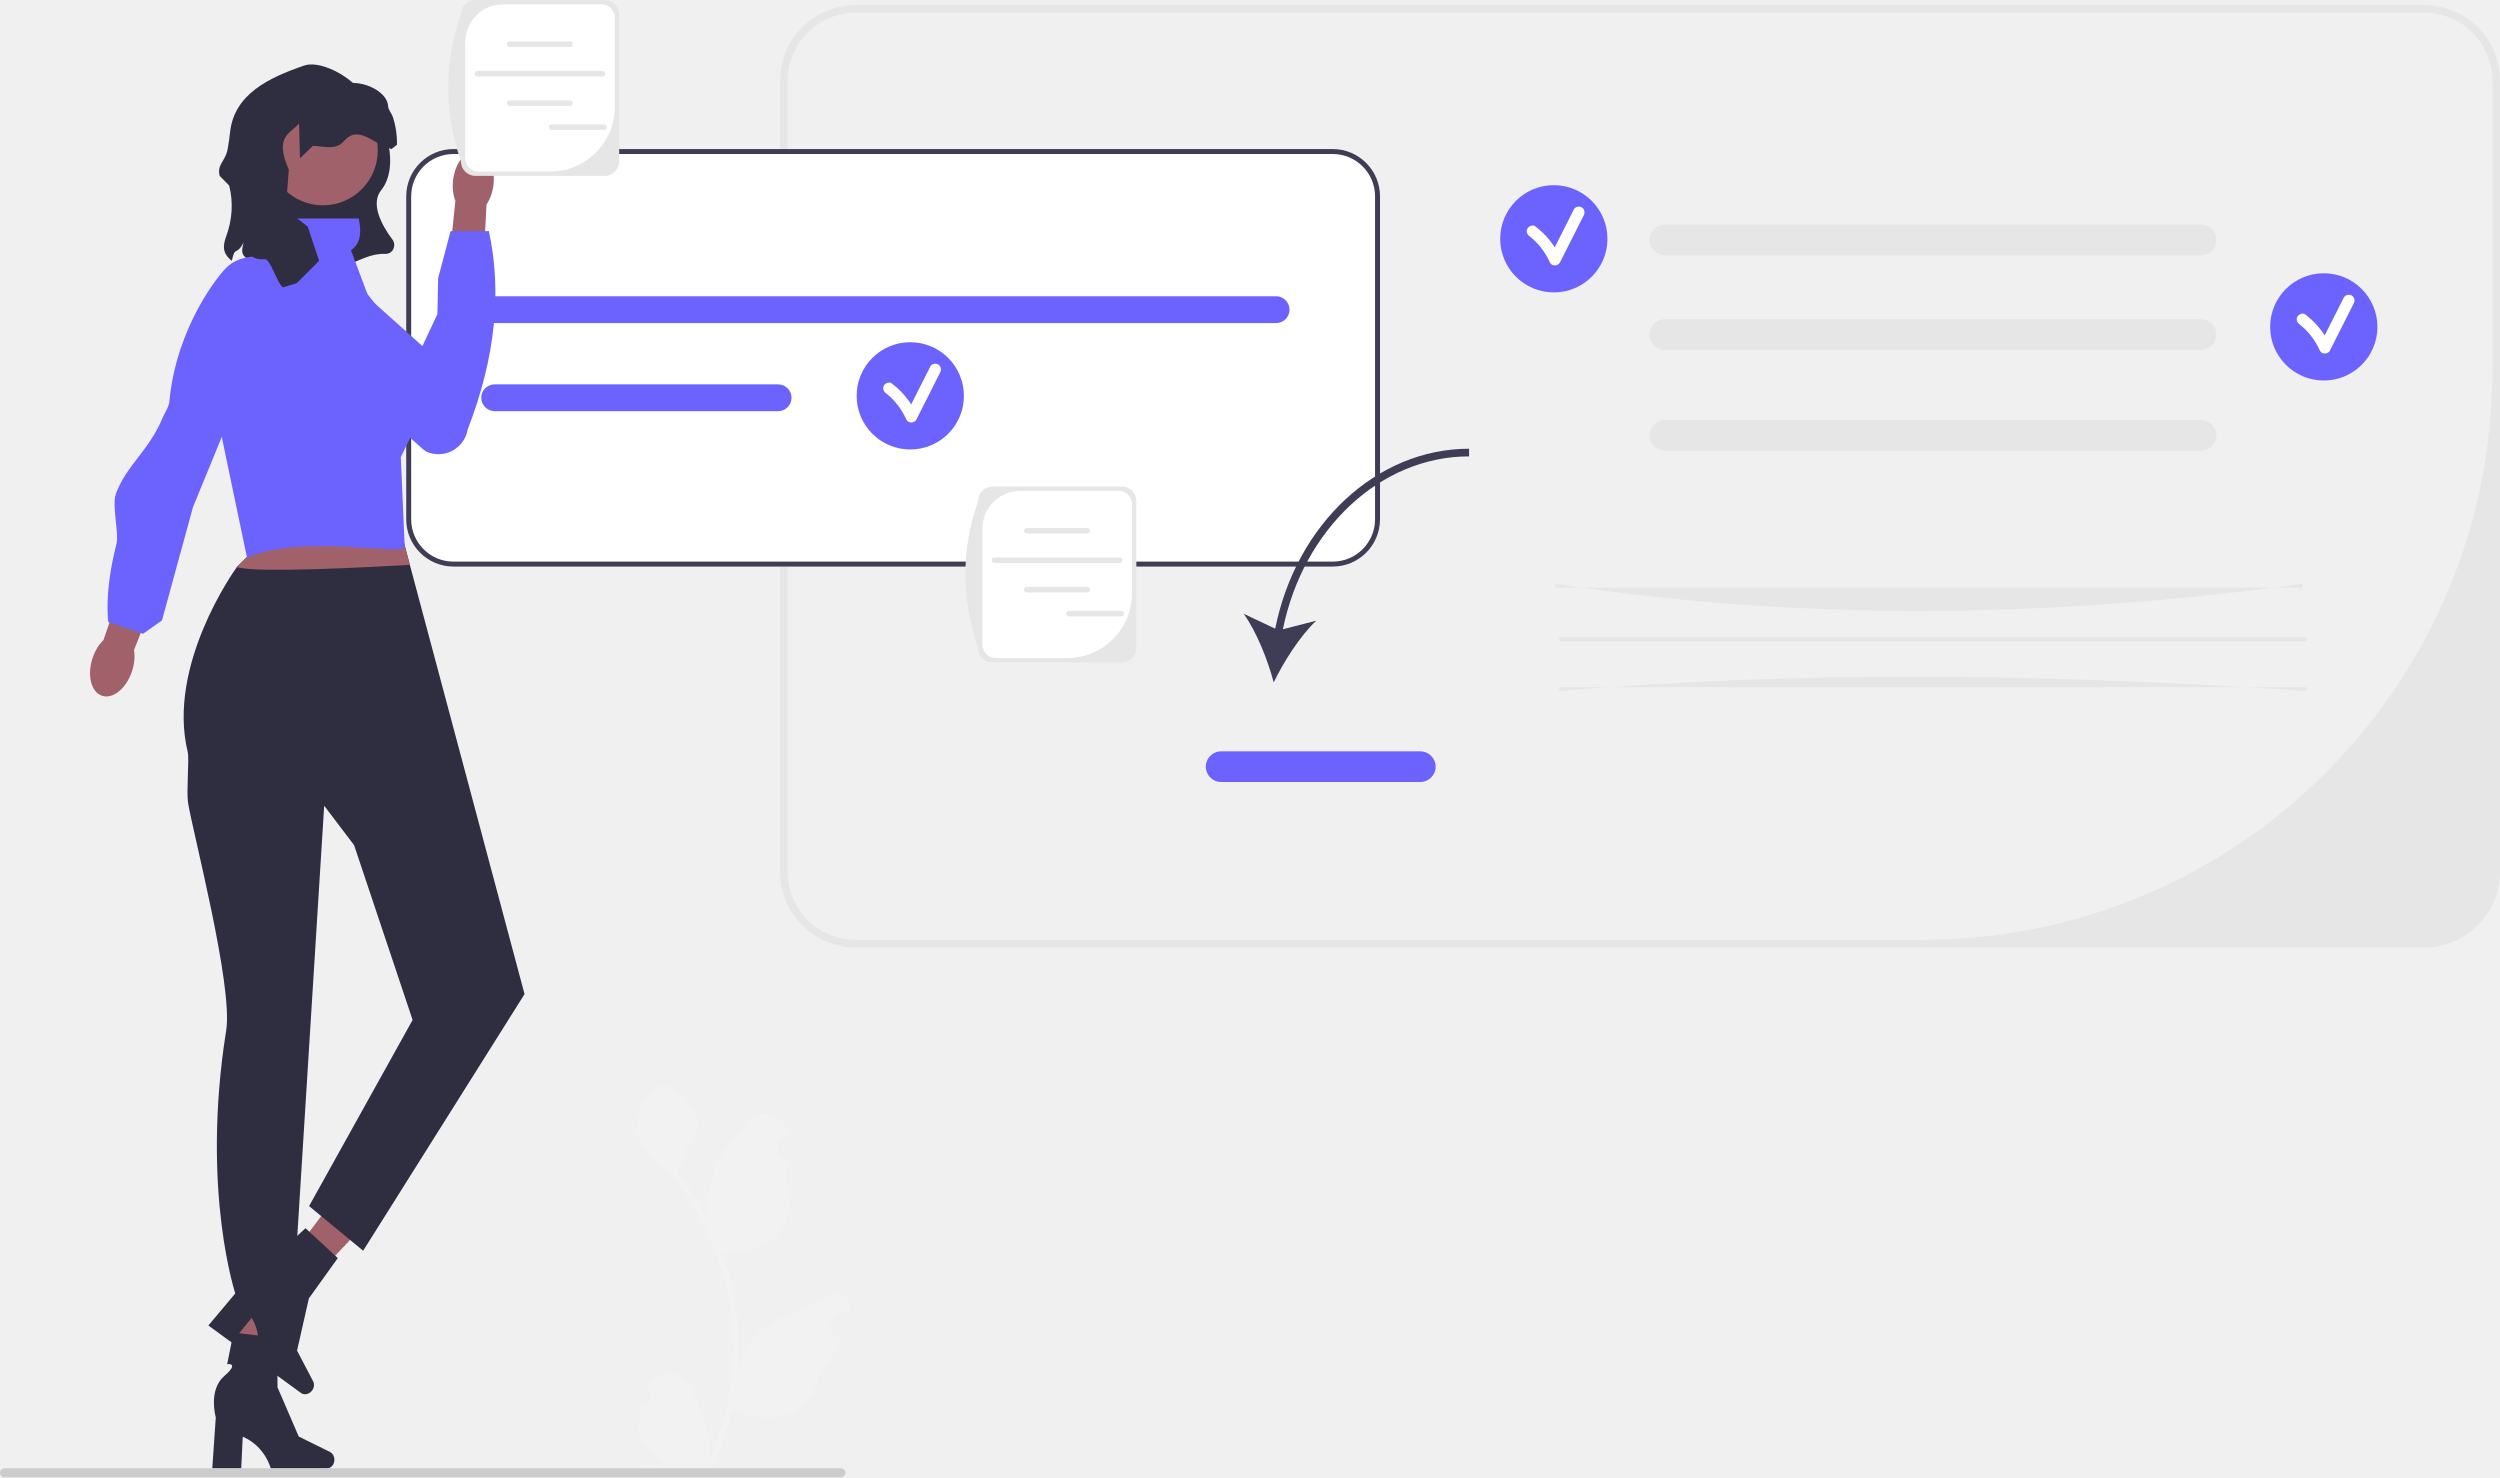
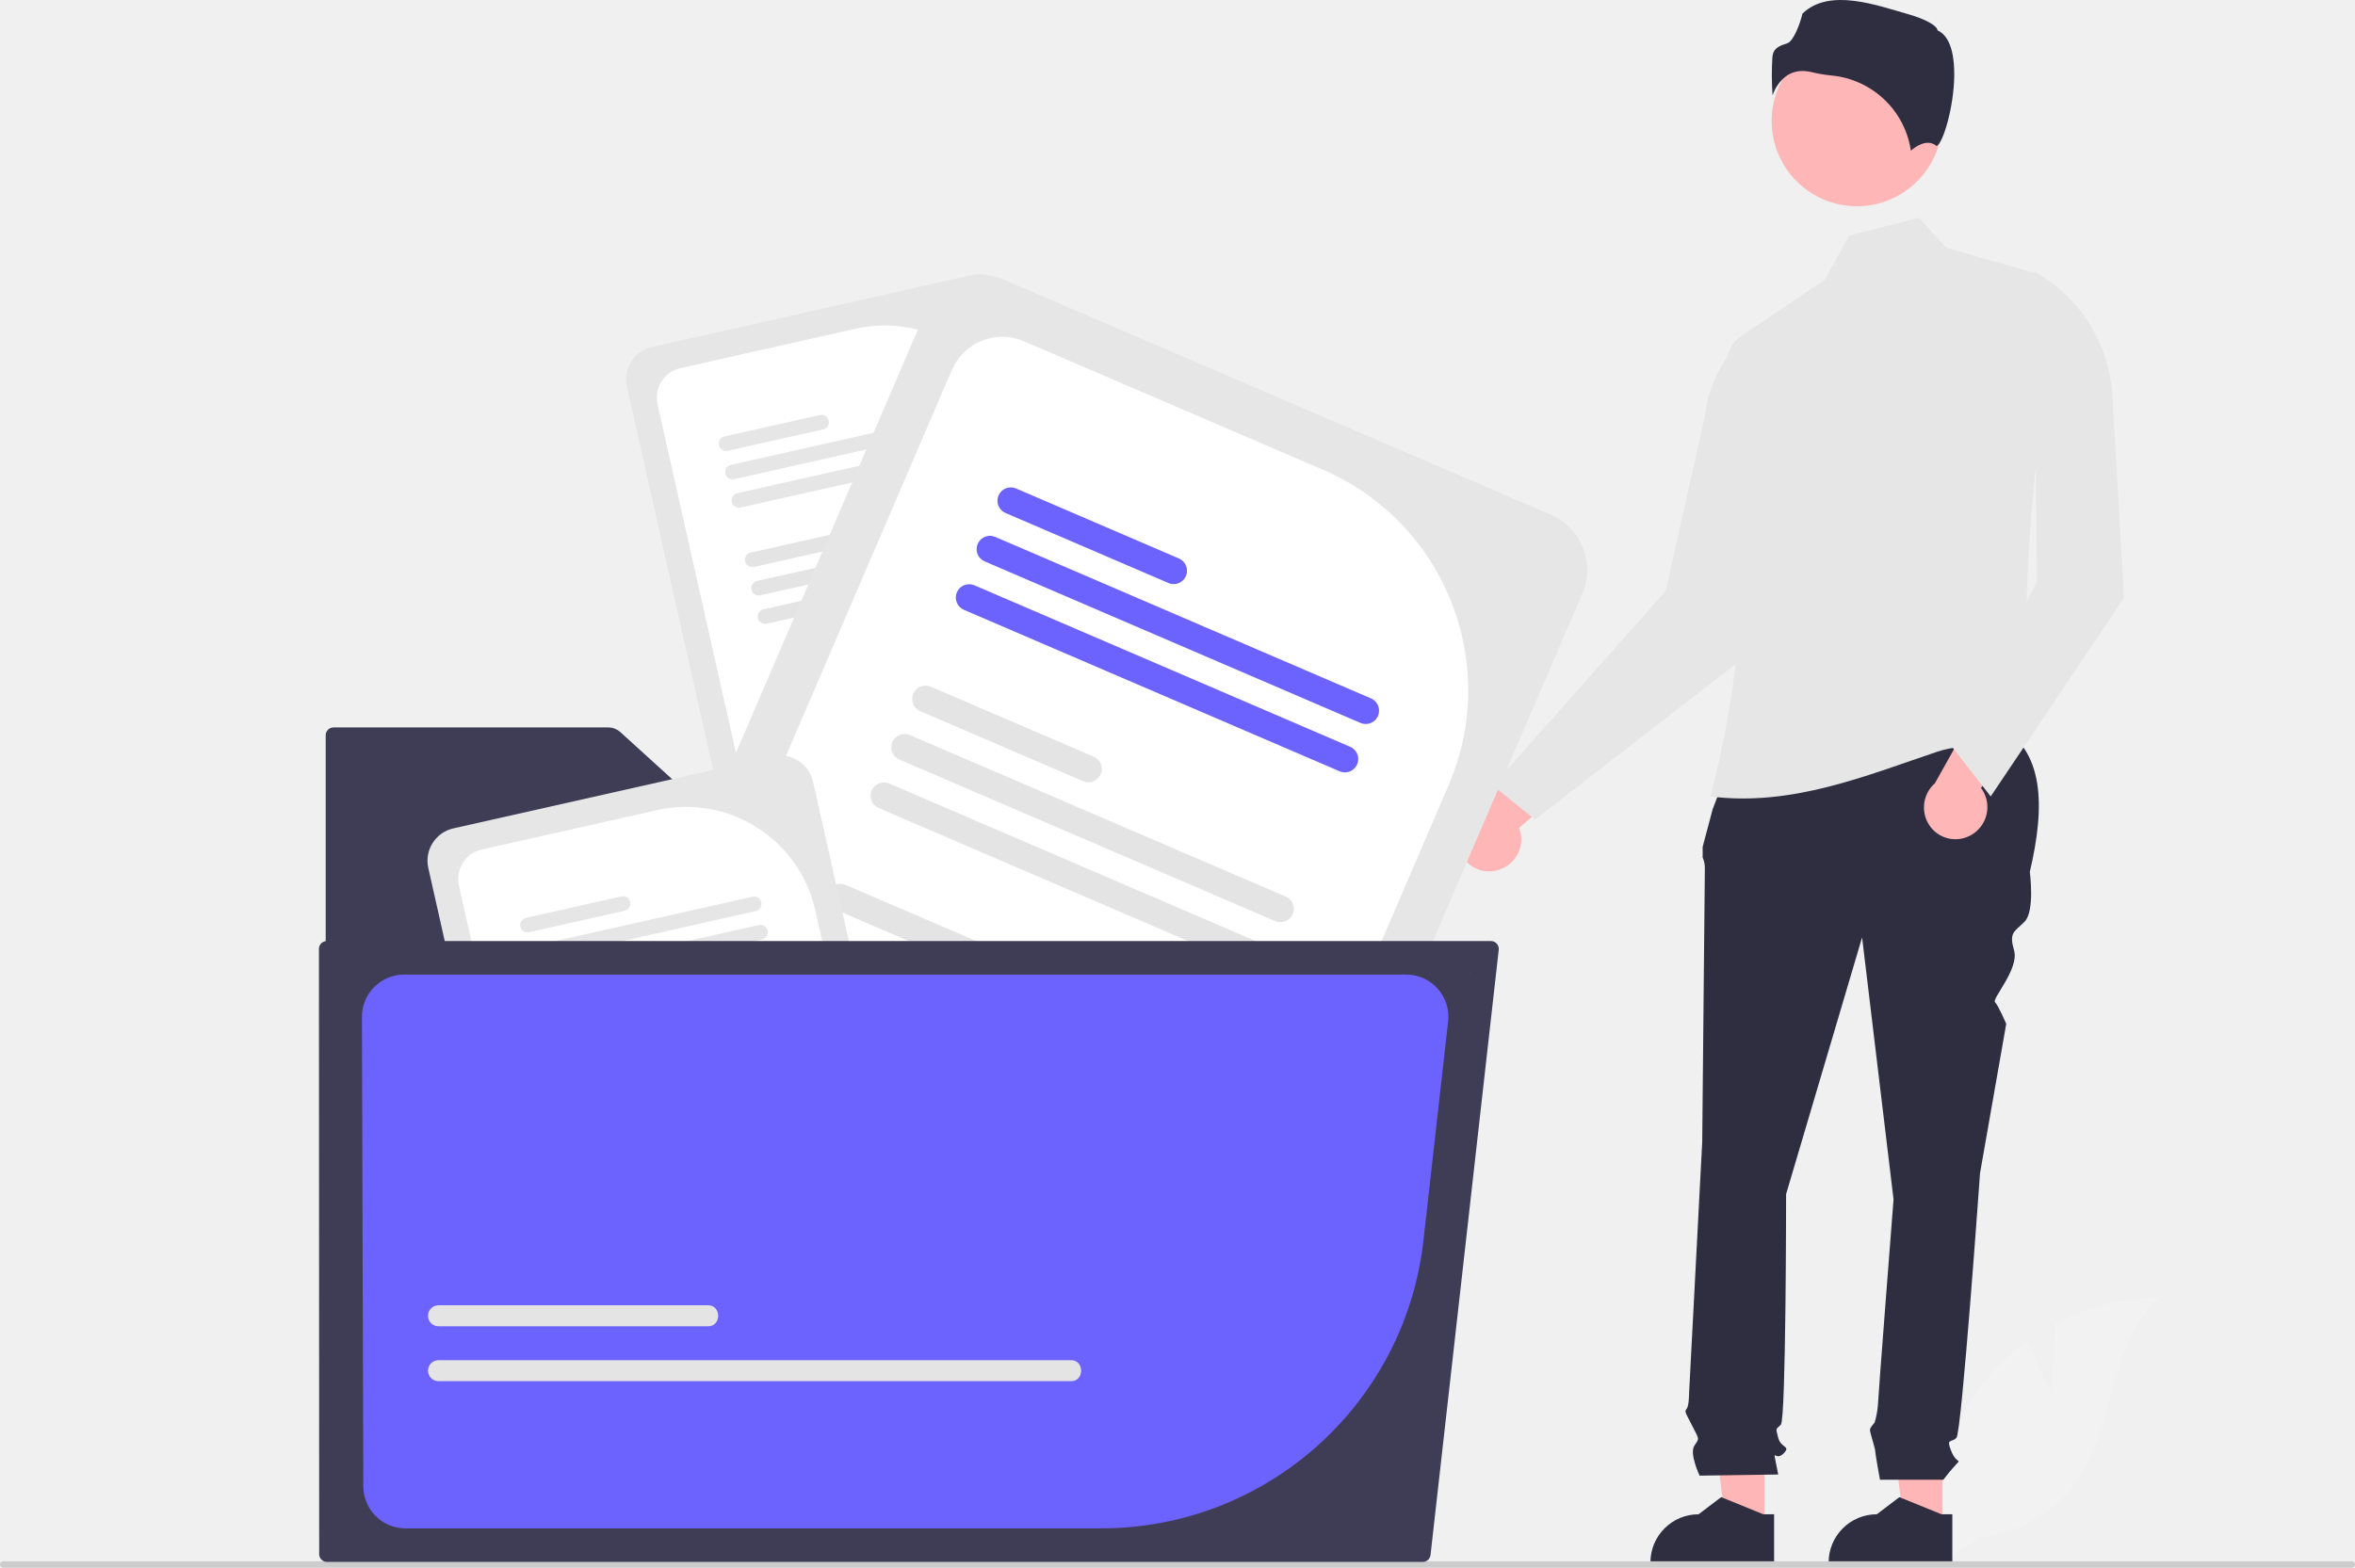
- <svg xmlns="http://www.w3.org/2000/svg" width="652.628" height="385.666" viewBox="0 0 652.628 385.666">
-   <path d="M203.628,227.612V21.061c0-10.876,8.849-19.724,19.725-19.724h409.551c10.876,0,19.725,8.848,19.725,19.724V227.612c0,10.876-8.849,19.725-19.725,19.725H223.353c-10.876,0-19.725-8.849-19.725-19.725ZM650.628,21.061c0-9.789-7.935-17.724-17.724-17.724H223.353c-9.789,0-17.725,7.936-17.725,17.725V227.612c0,9.789,7.936,17.725,17.725,17.725H501.923c82.127,0,148.705-66.577,148.705-148.705V21.061h-0Z" fill="#e6e6e6" />
-   <g>
-     <path d="M347.915,38.907H118.381c-6.806,0-12.34,5.534-12.34,12.34v84.319c0,6.806,5.534,12.34,12.34,12.34h229.534c6.806,0,12.34-5.534,12.34-12.34V51.248c0-6.806-5.534-12.34-12.34-12.34Z" fill="#fff" />
-     <path d="M347.915,38.907H118.381c-6.806,0-12.34,5.534-12.34,12.34v84.319c0,6.806,5.534,12.34,12.34,12.34h229.534c6.806,0,12.34-5.534,12.34-12.34V51.248c0-6.806-5.534-12.34-12.34-12.34Zm11.043,96.66c0,6.092-4.95,11.043-11.043,11.043H118.381c-6.092,0-11.043-4.95-11.043-11.043V51.248c0-6.092,4.95-11.043,11.043-11.043h229.534c6.092,0,11.043,4.95,11.043,11.043v84.319Z" fill="#3f3d56" />
-   </g>
-   <path d="M129.128,77.336h204c1.933,0,3.5,1.567,3.5,3.5h0c0,1.933-1.567,3.5-3.5,3.5H129.128c-1.933,0-3.5-1.567-3.5-3.5h0c0-1.933,1.567-3.5,3.5-3.5Z" fill="#6c63ff" />
-   <path d="M129.128,100.336h74c1.933,0,3.5,1.567,3.5,3.5h0c0,1.933-1.567,3.5-3.5,3.5h-74c-1.933,0-3.5-1.567-3.5-3.5h0c0-1.933,1.567-3.5,3.5-3.5Z" fill="#6c63ff" />
-   <path d="M574.581,66.644h-140c-2.206,0-4-1.794-4-4s1.794-4,4-4h140c2.206,0,4,1.794,4,4s-1.794,4-4,4Z" fill="#e6e6e6" />
-   <path d="M601.122,153.392h-195.081v-1c64.233,9.851,129.325,9.04,195.081,0v1Z" fill="#e6e6e6" />
-   <path d="M574.581,117.644h-140c-2.206,0-4-1.794-4-4s1.794-4,4-4h140c2.206,0,4,1.794,4,4s-1.794,4-4,4Z" fill="#e6e6e6" />
-   <rect x="407.041" y="166.392" width="195.081" height="1" fill="#e6e6e6" />
-   <path d="M574.581,91.336h-140c-2.206,0-4-1.794-4-4s1.794-4,4-4h140c2.206,0,4,1.794,4,4s-1.794,4-4,4Z" fill="#e6e6e6" />
-   <path d="M602.122,180.392c-67.337-4.58-132.732-5.31-195.081,0v-1h195.081v1Z" fill="#e6e6e6" />
-   <g>
-     <path d="M332.893,164.118l-8.23-3.899c3.376,4.711,6.284,12.068,7.841,17.922,2.637-5.453,6.887-12.126,11.094-16.112l-8.698,2.238c5.36-26.268,25.519-45.126,48.604-45.126v-2c-24.113,0-45.139,19.648-50.611,46.976Z" fill="#3f3d56" />
-     <path d="M370.772,204.142h-52c-2.206,0-4-1.794-4-4s1.794-4,4-4h52c2.206,0,4,1.794,4,4s-1.794,4-4,4Z" fill="#6c63ff" />
-   </g>
-   <g>
-     <circle cx="237.628" cy="103.336" r="14" fill="#6c63ff" />
-     <path d="M244.91,95.139c-.667-.39-1.686-.188-2.052,.538-1.664,3.297-3.328,6.593-4.992,9.89-1.342-2.103-3.06-3.939-5.052-5.478-.642-.496-1.68-.098-2.052,.538-.453,.775-.105,1.555,.538,2.052,2.323,1.795,4.115,4.207,5.321,6.869,.459,1.012,2.112,.948,2.59,0,2.079-4.119,4.158-8.238,6.237-12.357,.365-.723,.191-1.626-.538-2.052v-0Z" fill="#fff" />
-   </g>
-   <g>
-     <circle cx="405.628" cy="62.336" r="14" fill="#6c63ff" />
-     <path d="M412.91,54.139c-.667-.39-1.686-.188-2.052,.538-1.664,3.297-3.328,6.593-4.992,9.89-1.342-2.103-3.06-3.939-5.052-5.478-.642-.496-1.68-.098-2.052,.538-.453,.775-.105,1.555,.538,2.052,2.323,1.795,4.115,4.207,5.321,6.869,.459,1.012,2.112,.948,2.59,0,2.079-4.119,4.158-8.238,6.237-12.357,.365-.723,.191-1.626-.538-2.052v-0Z" fill="#fff" />
-   </g>
-   <g>
-     <circle cx="606.628" cy="85.336" r="14" fill="#6c63ff" />
-     <path d="M613.91,77.139c-.667-.39-1.686-.188-2.052,.538-1.664,3.297-3.328,6.593-4.992,9.89-1.342-2.103-3.06-3.939-5.052-5.478-.642-.496-1.68-.098-2.052,.538-.453,.775-.105,1.555,.538,2.052,2.323,1.795,4.115,4.207,5.321,6.869,.459,1.012,2.112,.948,2.59,0,2.079-4.119,4.158-8.238,6.237-12.357,.365-.723,.191-1.626-.538-2.052v-0Z" fill="#fff" />
-   </g>
-   <g>
-     <path d="M292.844,172.917h-33.721c-2.094,0-3.797-1.703-3.797-3.797-4.459-13.032-4.37-25.801,0-38.323,0-2.094,1.703-3.797,3.797-3.797h33.721c2.094,0,3.797,1.703,3.797,3.797v38.323c0,2.094-1.703,3.797-3.797,3.797h-0Z" fill="#e6e6e6" />
-     <path d="M266.348,128.131c-5.463,0-9.891,4.428-9.891,9.891v30.285c0,1.921,1.558,3.479,3.479,3.479h18.648c9.348,0,16.926-7.578,16.926-16.926v-23.25c0-1.921-1.558-3.479-3.479-3.479h-25.683Z" fill="#fff" />
-     <g>
-       <path d="M283.837,139.268h-15.788c-.398,0-.722-.324-.722-.722s.324-.722,.722-.722h15.788c.398,0,.722,.324,.722,.722s-.324,.722-.722,.722Z" fill="#e6e6e6" />
-       <path d="M283.837,154.661h-15.788c-.398,0-.722-.324-.722-.722s.324-.722,.722-.722h15.788c.398,0,.722,.324,.722,.722s-.324,.722-.722,.722Z" fill="#e6e6e6" />
-       <path d="M292.309,146.969h-32.732c-.398,0-.722-.324-.722-.722s.324-.722,.722-.722h32.732c.398,0,.722,.324,.722,.722s-.324,.722-.722,.722Z" fill="#e6e6e6" />
-     </g>
-     <path d="M292.695,160.919h-13.658c-.398,0-.722-.324-.722-.722s.324-.722,.722-.722h13.658c.398,0,.722,.324,.722,.722s-.324,.722-.722,.722Z" fill="#e6e6e6" />
-   </g>
-   <path d="M60.517,68.071c.888-4.096,1.149-1.079,3.081-4.794-1.326,4.801,1.121,3.229,4.371,6.994,22.843,3.582,24.283-4.242,32.736-4.002l.043-0c1.86-.03,2.816-2.258,1.694-3.742-2.769-3.665-5.821-9.321-2.933-12.882,5.118-6.308,.608-19.244-1.598-16.447,0-10.787-13.284-17.861-18.437-16.108-9.522,3.239-18.339,7.606-19.407,17.38-.167,1.526-.382,3.043-.657,4.554-.557,3.067-2.85,3.882-2.061,6.894l2.468,2.51c1.158,4.421,.792,9.062-.794,13.348-.877,2.369-.999,4.4,1.493,6.296Z" fill="#2f2e41" />
-   <circle id="b" cx="84.298" cy="39.278" r="14.319" fill="#a0616a" />
-   <g>
-     <polygon points="61.993 365.697 69.367 365.871 73.477 332.743 62.596 332.486 61.993 365.697" fill="#a0616a" />
-     <path d="M87.292,381.081h0c0,1.246-.884,2.256-1.974,2.256h-14.636s-1.44-5.79-7.313-8.281l-.405,8.281h-7.55l.915-13.316s-2.02-7.124,2.175-10.766c4.195-3.642,.797-3.135,.797-3.135l1.65-8.242,11.409,1.342,.084,12.938,5.537,12.842,8.121,4.012c.723,.357,1.191,1.171,1.191,2.07l0,0h-0Z" fill="#2f2e41" />
-   </g>
-   <g>
-     <polygon points="70.103 335.642 75.96 340.125 98.791 315.772 90.148 309.155 70.103 335.642" fill="#a0616a" />
-     <path d="M81.489,362.974h0c-.734,1.007-2.043,1.302-2.924,.66l-11.829-8.62s2.246-5.528-1.033-11l-5.205,6.454-6.102-4.447,8.582-10.223s2.563-6.947,8.098-7.42c5.535-.473,2.49-2.064,2.49-2.064l6.187-5.689,8.431,7.804-7.551,10.505-3.088,13.639,4.201,8.025c.374,.714,.273,1.647-.257,2.374l0,0Z" fill="#2f2e41" />
-   </g>
-   <path d="M49.003,196.309c.445,1.823-.374,10.307,.084,13.225,1.164,7.422,11.801,47.887,9.966,59.422-6.723,42.266,2.575,69.38,2.575,69.38h15l8-128,7.808,10.292,15.278,45.632-27.026,48.591,14.112,11.654,42.134-66.991-29.94-112.064-1.809-6.766-40.453-1.129,2.251,3.373-5.12,5.059s-.007,.014-.034,.041c-.789,1.102-18.319,25.765-12.825,48.28v0Z" fill="#2f2e41" />
-   <path d="M61.828,148.029c4.685,1.673,36.346-.054,45.165-.578l-1.809-6.766-40.453-1.129,2.251,3.373-5.12,5.059s-.007,.014-.034,.041v-0Z" fill="#a0616a" />
-   <path d="M114.189,93.843h0l-1.457,7.732-.353,1.854-7.75,15.908,1.019,23.321c.652,2.729-26.867-3.464-41.163,2.934l-11.128-53.22,11.283-24.529,8.831-4.906,1.472-5.887h18.706c.996,4.665-.084,6.964-2.02,8.287l4.686,12.497,17.875,16.01v-0Z" fill="#6c63ff" />
-   <g>
-     <path d="M128.82,48.239h0c-.232,2.002-.896,3.786-1.814,5.131l-1.001,19.213-9.128-.744,1.998-19.41c-.587-1.519-.827-3.407-.595-5.41,.529-4.574,3.317-8.009,6.228-7.673,2.911,.337,4.842,4.317,4.313,8.891h0l-0,0h0Z" fill="#a0616a" />
-     <path d="M92.437,68.43l1.191,2.907s-17.4-1.743-17.029,7.342c.317,7.751,33.069,38.471,34.634,39.189v0c4.635,2.124,10.022-.735,10.861-5.764,7.375-19.027,8.903-36.181,5.533-51.767h-10l-3.256,12.295-.183,9.352-5.273,11.248-17.287-21.896,.809-2.907v-0Z" fill="#6c63ff" />
-   </g>
-   <path d="M34.464,175.224c.643-1.959,.79-3.901,.514-5.544l7.304-18.276-8.798-3.221-6.462,18.886c-1.196,1.159-2.228,2.811-2.871,4.77-1.469,4.475-.351,8.861,2.497,9.796,2.848,.935,6.347-1.936,7.816-6.411h0v-0Z" fill="#a0616a" />
-   <path d="M76.594,68.44s-10.803-4.096-16.935,.909c-2.529,2.064-13.714,16.288-15.437,35.436-.135,1.501-1.157,2.792-1.733,4.195-3.552,8.656-9.667,12.643-12.267,20.046-1.016,2.893,.848,10.375,.206,12.871-3.362,13.069-2.149,20.521-2.149,20.521l9.078,3.022,4.925-3.481,8.089-29.538,26.223-63.982Z" fill="#6c63ff" />
-   <g>
-     <path d="M157.844,45.917h-33.721c-2.094,0-3.797-1.703-3.797-3.797-4.459-13.032-4.37-25.801,0-38.323,0-2.094,1.703-3.797,3.797-3.797h33.721c2.094,0,3.797,1.703,3.797,3.797V42.12c0,2.094-1.703,3.797-3.797,3.797Z" fill="#e6e6e6" />
-     <path d="M131.348,1.131c-5.463,0-9.891,4.428-9.891,9.891v30.285c0,1.921,1.557,3.479,3.479,3.479h18.648c9.348,0,16.926-7.578,16.926-16.926V4.61c0-1.921-1.557-3.479-3.479-3.479h-25.683Z" fill="#fff" />
-     <g>
-       <path d="M148.837,12.268h-15.788c-.398,0-.722-.324-.722-.722s.324-.722,.722-.722h15.788c.398,0,.722,.324,.722,.722s-.324,.722-.722,.722Z" fill="#e6e6e6" />
-       <path d="M148.837,27.661h-15.788c-.398,0-.722-.324-.722-.722s.324-.722,.722-.722h15.788c.398,0,.722,.324,.722,.722s-.324,.722-.722,.722Z" fill="#e6e6e6" />
-       <path d="M157.309,19.969h-32.732c-.398,0-.722-.324-.722-.722s.324-.722,.722-.722h32.732c.398,0,.722,.324,.722,.722s-.324,.722-.722,.722Z" fill="#e6e6e6" />
-     </g>
-     <path d="M157.695,33.919h-13.658c-.398,0-.722-.324-.722-.722s.324-.722,.722-.722h13.658c.398,0,.722,.324,.722,.722s-.324,.722-.722,.722Z" fill="#e6e6e6" />
-   </g>
-   <path d="M167.551,366.84c2.066,.129,3.208-2.437,1.645-3.933l-.155-.618c.02-.05,.041-.099,.062-.148,2.089-4.982,9.17-4.947,11.241,.042,1.839,4.428,4.179,8.864,4.756,13.546,.258,2.067,.142,4.172-.316,6.2,4.308-9.411,6.575-19.687,6.575-30.021,0-2.597-.142-5.193-.433-7.783-.239-2.119-.568-4.224-.995-6.31-2.306-11.277-7.299-22.018-14.5-30.99-3.462-1.892-6.349-4.851-8.093-8.397-.626-1.279-1.117-2.655-1.35-4.056,.394,.052,1.486-5.949,1.188-6.317,.549-.833,1.532-1.247,2.131-2.06,2.982-4.043,7.091-3.337,9.236,2.157,4.582,2.313,4.627,6.148,1.815,9.837-1.789,2.347-2.035,5.522-3.604,8.035,.162,.207,.329,.407,.491,.614,2.961,3.798,5.522,7.88,7.681,12.169-.61-4.766,.291-10.508,1.826-14.21,1.748-4.217,5.025-7.769,7.91-11.415,3.466-4.379,10.573-2.468,11.184,3.083,.006,.054,.012,.107,.017,.161-.429,.242-.849,.499-1.259,.77-2.339,1.547-1.531,5.174,1.241,5.602l.063,.01c-.155,1.544-.42,3.074-.807,4.579,3.702,14.316-4.29,19.53-15.701,19.764-.252,.129-.497,.258-.749,.381,1.156,3.255,2.08,6.594,2.764,9.979,.614,2.99,1.04,6.013,1.279,9.049,.297,3.83,.271,7.68-.052,11.503l.019-.136c.82-4.211,3.107-8.145,6.427-10.87,4.946-4.063,11.933-5.559,17.268-8.824,2.568-1.572,5.859,.459,5.411,3.437l-.022,.143c-.794,.323-1.569,.698-2.319,1.117-.429,.242-.848,.499-1.259,.77-2.339,1.547-1.531,5.174,1.241,5.602l.063,.01c.045,.006,.084,.013,.129,.019-1.363,3.236-3.262,6.239-5.639,8.829-2.315,12.497-12.256,13.683-22.89,10.044h-.006c-1.163,5.064-2.861,10.011-5.044,14.726h-18.02c-.065-.2-.123-.407-.181-.607,1.666,.103,3.346,.006,4.986-.297-1.337-1.641-2.674-3.294-4.011-4.935-.032-.032-.058-.065-.084-.097-.678-.84-1.363-1.673-2.041-2.512l-0-.001c-.042-2.578,.267-5.147,.879-7.64l.001-0v-0Z" fill="#f2f2f2" />
-   <path d="M0,384.476c0,.66,.53,1.19,1.19,1.19H219.48c.66,0,1.19-.53,1.19-1.19,0-.66-.53-1.19-1.19-1.19H1.19c-.66,0-1.19,.53-1.19,1.19Z" fill="#ccc" />
-   <path d="M88.18,22.336h-2.915c-8.528,.01-23.105,12.072-17.464,20.532-4.816,12.847-4.992,19.531-2.947,23.03,.753,1.288,2.247,1.874,3.735,1.77,.198-.014,.398-.018,.599-.012,1.442,.048,3.375,6.824,4.717,7.345l3.562-1.083,5.842-5.838-2.964-8.904-5.736-4.488,.781-10.394c-3.839-8.824,.338-9.256,2.688-12.102l.238,9.132,3.367-3.249c2.742,.071,5.947,1.26,8.077-1.213,3.87-4.527,7.881,.939,12.452,2.044l1.418-1.122c.049-2.546-.328-5.004-1.059-7.205-.344-1.036-1.224-1.89-1.261-2.92-.139-3.865-7.444-7.615-13.129-5.323h-0Z" fill="#2f2e41" />
+ <svg xmlns="http://www.w3.org/2000/svg" data-name="Layer 1" width="865.67" height="576.443" viewBox="0 0 865.67 576.443">
+   <path d="M716.982,481.915a11.798,11.798,0,0,0,9.173-13.773,11.592,11.592,0,0,0-.567-1.968l31.471-27.129-20.575-5.821-26.731,26.655a11.841,11.841,0,0,0-5.662,15.631,11.529,11.529,0,0,0,12.891,6.405Z" transform="translate(-167.165 -161.7783)" fill="#ffb6b6" />
+   <path d="M921.345,674.306l1.144-25.719a83.066,83.066,0,0,1,38.745-9.808c-18.608,15.214-16.283,44.541-28.899,65a49.964,49.964,0,0,1-36.639,23.089L880.123,736.402a83.724,83.724,0,0,1,17.647-67.845A80.873,80.873,0,0,1,912.633,654.747C916.363,664.581,921.345,674.306,921.345,674.306Z" transform="translate(-167.165 -161.7783)" fill="#f2f2f2" />
+   <polygon points="714.057 561.388 699.956 561.387 693.248 507 714.059 507.001 714.057 561.388" fill="#ffb6b6" />
+   <path d="M884.817,736.834l-45.466-.002v-.575a17.697,17.697,0,0,1,17.697-17.696h.001l8.305-6.301,15.495,6.301,3.969 0Z" transform="translate(-167.165 -161.7783)" fill="#2f2e41" />
+   <polygon points="648.548 561.388 634.448 561.387 627.74 507 648.551 507.001 648.548 561.388" fill="#ffb6b6" />
+   <path d="M819.309,736.834l-45.466-.002v-.575a17.697,17.697,0,0,1,17.697-17.696h.001l8.305-6.301,15.495,6.301,3.969 0Z" transform="translate(-167.165 -161.7783)" fill="#2f2e41" />
+   <path d="M809.61,425.826l91.715,2.293c17.419,9.461,17.683,29.938,11.976,54.25,0,0,1.927,14.45-1.927,18.304s-5.78,3.853-3.853,10.597-8.253,17.758-7.017,18.994,4.126,7.98,4.126,7.98l-9.634,54.911s-6.743,95.372-8.67,97.299-3.853,0-1.927,4.817,3.853,2.89,1.927,4.817a70.949,70.949,0,0,0-4.817,5.78H858.22s-1.756-9.634-1.756-10.597-1.927-6.743-1.927-7.707,1.703-2.666,1.703-2.666a31.694,31.694,0,0,0,1.187-6.004c0-1.927,5.78-76.105,5.78-76.105l-11.56-96.335L823.71,600.861s0,82.848-1.927,84.775-1.927.963-.963,4.817,4.817,2.89,1.927,5.78-3.853-1.927-2.89,2.89l.963,4.817-28.901.413s-3.853-8.12-1.927-11.01,1.811-2.101-.539-6.831-3.314-5.693-2.351-6.656.963-6.087.963-6.087l4.817-92.175s.963-97.299.963-100.189a9.609,9.609,0,0,0-.8-4.334v-3.923l3.69-13.9Z" transform="translate(-167.165 -161.7783)" fill="#2f2e41" />
+   <path d="M715.921,450.623l15.5,12.5,84.5-65.5-5-114h0a46.039,46.039,0,0,0-17.023,31.103l-14.477,64.397Z" transform="translate(-167.165 -161.7783)" fill="#e6e6e6" />
+   <path d="M795.921,454.623c29.911,3.823,57.469-7.759,83.5-16.5,11.752-3.946,23.59.173,34.5-6.5-4.718-46.467-.137-98.808,9.884-154.586a13.217,13.217,0,0,0-8.986-14.946l-32.291-9.264-9.942-10.968L846.909,248.377l-8.988,16.246-30.888,20.87a11.292,11.292,0,0,0-4.808,11.28A370.22,370.22,0,0,1,795.921,454.623Z" transform="translate(-167.165 -161.7783)" fill="#e6e6e6" />
+   <path d="M891.382,469.005a11.798,11.798,0,0,0,5.067-15.753,11.592,11.592,0,0,0-1.083-1.739l22.874-34.687-21.383.014-18.444,32.937a11.841,11.841,0,0,0-1.182,16.583,11.529,11.529,0,0,0,14.15,2.645Z" transform="translate(-167.165 -161.7783)" fill="#ffb6b6" />
+   <path d="M884.921,436.623l14,18,49-73-4.238-74.163a56.096,56.096,0,0,0-28.762-45.837h0l1,114Z" transform="translate(-167.165 -161.7783)" fill="#e6e6e6" />
+   <circle cx="682.576" cy="44.502" r="31.335" fill="#ffb6b6" />
+   <path d="M829.775,187.89a14.807,14.807,0,0,1,3.593.472,51.139,51.139,0,0,0,7.033,1.179,32.59,32.59,0,0,1,29.182,27.643c1.821-1.588,5.964-4.508,9.36-1.794h0c.052.043.082.065.201.009,2.255-1.07,6.259-14.239,6.38-25.834.064-6.154-.905-14.013-5.882-16.502l-.262-.131-.069-.285c-.332-1.384-4.048-3.748-10.505-5.587-11.735-3.342-29.227-9.854-39.077-.271-.745,3.23-3.171,10.144-5.621,10.927-2.713.867-5.056,1.616-5.425,4.944a101.999,101.999,0,0,0,.067,14.219,14.522,14.522,0,0,1,5.159-7.247A10.225,10.225,0,0,1,829.775,187.89Z" transform="translate(-167.165 -161.7783)" fill="#2f2e41" />
+   <path d="M1032.835,737.032a1.186,1.186,0,0,1-1.19,1.19H168.355a1.19,1.19,0,0,1,0-2.38h863.29A1.187,1.187,0,0,1,1032.835,737.032Z" transform="translate(-167.165 -161.7783)" fill="#ccc" />
+   <path d="M524.442,262.901,406.817,289.364a12.201,12.201,0,0,0-9.215,14.565l32.254,143.365,138.203-31.093a6.056,6.056,0,0,0,2.993-1.652L539.007,272.116A12.201,12.201,0,0,0,524.442,262.901Z" transform="translate(-167.165 -161.7783)" fill="#e6e6e6" />
+   <path d="M481.715,282.642l-64.462,14.503a11.111,11.111,0,0,0-8.394,13.261l30.325,134.79,122.744-27.615-22.084-98.162A48.695,48.695,0,0,0,481.715,282.642Z" transform="translate(-167.165 -161.7783)" fill="#fff" />
+   <path d="M538.323,410.314l-80.921,18.206a2.703,2.703,0,1,0,1.187,5.275l80.921-18.206a2.703,2.703,0,1,0-1.187-5.275Z" transform="translate(-167.165 -161.7783)" fill="#e4e4e4" />
+   <path d="M535.976,399.883,455.055,418.088a2.706,2.706,0,0,0,1.188,5.28l80.921-18.206a2.706,2.706,0,1,0-1.188-5.28Z" transform="translate(-167.165 -161.7783)" fill="#e4e4e4" />
+   <path d="M487.788,399.77l-35.078,7.892a2.703,2.703,0,1,0,1.187,5.275l35.078-7.892a2.703,2.703,0,1,0-1.187-5.275Z" transform="translate(-167.165 -161.7783)" fill="#e4e4e4" />
+   <path d="M528.717,367.614l-80.921,18.206a2.706,2.706,0,0,0,1.188,5.28l80.921-18.206a2.706,2.706,0,1,0-1.188-5.28Z" transform="translate(-167.165 -161.7783)" fill="#e4e4e4" />
+   <path d="M526.371,357.188l-80.921,18.206a2.703,2.703,0,1,0,1.187,5.275l80.921-18.206a2.703,2.703,0,1,0-1.187-5.275Z" transform="translate(-167.165 -161.7783)" fill="#e4e4e4" />
+   <path d="M478.181,357.07l-35.078,7.892a2.706,2.706,0,0,0,1.188,5.28l35.078-7.892a2.706,2.706,0,1,0-1.188-5.28Z" transform="translate(-167.165 -161.7783)" fill="#e4e4e4" />
+   <path d="M519.11,324.914l-80.921,18.206a2.706,2.706,0,0,0,1.188,5.28l80.921-18.206a2.706,2.706,0,1,0-1.188-5.28Z" transform="translate(-167.165 -161.7783)" fill="#e6e6e6" />
+   <path d="M516.765,314.488l-80.921,18.206a2.706,2.706,0,0,0,1.188,5.28l80.921-18.206a2.706,2.706,0,1,0-1.188-5.28Z" transform="translate(-167.165 -161.7783)" fill="#e6e6e6" />
+   <path d="M468.574,314.371,433.496,322.262a2.706,2.706,0,0,0,1.188,5.28l35.078-7.892a2.706,2.706,0,1,0-1.188-5.28Z" transform="translate(-167.165 -161.7783)" fill="#e6e6e6" />
+   <path d="M289.779,429.241a2.895,2.895,0,0,0-2.892,2.892V731.181a2.896,2.896,0,0,0,2.892,2.893h374.946a2.895,2.895,0,0,0,2.892-2.893V480.137a2.895,2.895,0,0,0-2.892-2.893H449.53a8.765,8.765,0,0,1-5.907-2.282l-48.379-43.958a6.77,6.77,0,0,0-4.562-1.763Z" transform="translate(-167.165 -161.7783)" fill="#3f3d56" />
+   <path d="M737.242,351.025,536.479,264.713a22.116,22.116,0,0,0-29.019,11.569l-105.198,244.695,235.885,101.411a10.977,10.977,0,0,0,6.15.761l104.515-243.106A22.116,22.116,0,0,0,737.242,351.025Z" transform="translate(-167.165 -161.7783)" fill="#e6e6e6" />
+   <path d="M653.54,334.535,543.517,287.234a20.14,20.14,0,0,0-26.427,10.528L418.183,527.822l209.5,90.067L699.712,450.347A88.262,88.262,0,0,0,653.54,334.535Z" transform="translate(-167.165 -161.7783)" fill="#fff" />
+   <path d="M600.776,582.114l-138.117-59.379a4.9,4.9,0,1,0-3.871,9.003l138.117,59.379a4.9,4.9,0,1,0,3.871-9.003Z" transform="translate(-167.165 -161.7783)" fill="#e4e4e4" />
+   <path d="M608.43,564.309l-138.117-59.379a4.905,4.905,0,0,0-3.875,9.012l138.117,59.379a4.905,4.905,0,1,0,3.875-9.012Z" transform="translate(-167.165 -161.7783)" fill="#e4e4e4" />
+   <path d="M537.835,512.875,477.964,487.135a4.9,4.9,0,1,0-3.871,9.003l59.871,25.74a4.9,4.9,0,1,0,3.871-9.003Z" transform="translate(-167.165 -161.7783)" fill="#e4e4e4" />
+   <path d="M632.108,509.233l-138.117-59.379a4.905,4.905,0,0,0-3.875,9.012l138.117,59.379a4.905,4.905,0,1,0,3.875-9.012Z" transform="translate(-167.165 -161.7783)" fill="#e4e4e4" />
+   <path d="M639.759,491.438l-138.117-59.379a4.9,4.9,0,1,0-3.871,9.003l138.117,59.379a4.9,4.9,0,1,0,3.871-9.003Z" transform="translate(-167.165 -161.7783)" fill="#e4e4e4" />
+   <path d="M569.167,439.995,509.296,414.255a4.905,4.905,0,0,0-3.875,9.012l59.871,25.74a4.905,4.905,0,1,0,3.875-9.012Z" transform="translate(-167.165 -161.7783)" fill="#e4e4e4" />
+   <path d="M663.441,436.353l-138.117-59.379a4.905,4.905,0,0,0-3.875,9.012l138.117,59.379a4.905,4.905,0,1,0,3.875-9.012Z" transform="translate(-167.165 -161.7783)" fill="#6c63ff" />
+   <path d="M671.091,418.558,532.974,359.179a4.905,4.905,0,0,0-3.875,9.012l138.117,59.379A4.905,4.905,0,1,0,671.091,418.558Z" transform="translate(-167.165 -161.7783)" fill="#6c63ff" />
+   <path d="M600.5,367.115,540.628,341.375a4.905,4.905,0,0,0-3.875,9.012L596.625,376.127a4.905,4.905,0,1,0,3.875-9.012Z" transform="translate(-167.165 -161.7783)" fill="#6c63ff" />
+   <path d="M451.442,439.901,333.817,466.364a12.201,12.201,0,0,0-9.215,14.565l32.254,143.365,138.203-31.093a6.056,6.056,0,0,0,2.993-1.652L466.007,449.116A12.201,12.201,0,0,0,451.442,439.901Z" transform="translate(-167.165 -161.7783)" fill="#e6e6e6" />
+   <path d="M408.715,459.642l-64.462,14.503a11.111,11.111,0,0,0-8.394,13.261l30.325,134.79,122.744-27.615-22.084-98.162A48.695,48.695,0,0,0,408.715,459.642Z" transform="translate(-167.165 -161.7783)" fill="#fff" />
+   <path d="M465.323,587.314l-80.921,18.206a2.703,2.703,0,1,0,1.187,5.275l80.921-18.206a2.703,2.703,0,1,0-1.187-5.275Z" transform="translate(-167.165 -161.7783)" fill="#e4e4e4" />
+   <path d="M462.976,576.883,382.055,595.088a2.706,2.706,0,0,0,1.188,5.28l80.921-18.206a2.706,2.706,0,1,0-1.188-5.28Z" transform="translate(-167.165 -161.7783)" fill="#e4e4e4" />
+   <path d="M414.788,576.77l-35.078,7.892a2.703,2.703,0,1,0,1.187,5.275l35.078-7.892a2.703,2.703,0,1,0-1.187-5.275Z" transform="translate(-167.165 -161.7783)" fill="#e4e4e4" />
+   <path d="M455.717,544.614l-80.921,18.206a2.706,2.706,0,0,0,1.188,5.28l80.921-18.206a2.706,2.706,0,1,0-1.188-5.28Z" transform="translate(-167.165 -161.7783)" fill="#e4e4e4" />
+   <path d="M453.371,534.188l-80.921,18.206a2.703,2.703,0,1,0,1.187,5.275l80.921-18.206a2.703,2.703,0,1,0-1.187-5.275Z" transform="translate(-167.165 -161.7783)" fill="#e4e4e4" />
+   <path d="M405.181,534.07l-35.078,7.892a2.706,2.706,0,0,0,1.188,5.28l35.078-7.892a2.706,2.706,0,1,0-1.188-5.28Z" transform="translate(-167.165 -161.7783)" fill="#e4e4e4" />
+   <path d="M446.11,501.914l-80.921,18.206a2.706,2.706,0,0,0,1.188,5.28l80.921-18.206a2.706,2.706,0,1,0-1.188-5.28Z" transform="translate(-167.165 -161.7783)" fill="#e6e6e6" />
+   <path d="M443.765,491.488l-80.921,18.206a2.706,2.706,0,0,0,1.188,5.28l80.921-18.206a2.706,2.706,0,1,0-1.188-5.28Z" transform="translate(-167.165 -161.7783)" fill="#e6e6e6" />
+   <path d="M395.574,491.371,360.496,499.262a2.706,2.706,0,0,0,1.188,5.28l35.078-7.892a2.706,2.706,0,1,0-1.188-5.28Z" transform="translate(-167.165 -161.7783)" fill="#e6e6e6" />
+   <path d="M287.294,507.787a2.892,2.892,0,0,0-2.892,2.891c0,.108.089,222.827.089,222.827a2.89,2.89,0,0,0,2.874,2.568H690.138a2.89,2.89,0,0,0,2.874-2.568L718.082,511.003a2.893,2.893,0,0,0-.717-2.251,2.859,2.859,0,0,0-2.156-.965Z" transform="translate(-167.165 -161.7783)" fill="#3f3d56" />
+   <path d="M315.717,520.117a15.555,15.555,0,0,0-15.509,15.374l.503,172.607A15.509,15.509,0,0,0,316.22,723.743H571.897A119.174,119.174,0,0,0,690.41,617.833l9.067-80.47a15.508,15.508,0,0,0-15.412-17.246Zm391.811,0-.046-1h.046Z" transform="translate(-167.165 -161.7783)" fill="#6c63ff" />
+   <path d="M427.4,649.434H328.353a3.859,3.859,0,1,1,0-7.718h99.046C432.376,641.647,432.426,649.504,427.4,649.434Z" transform="translate(-167.165 -161.7783)" fill="#e4e4e4" />
+   <path d="M560.826,669.62H328.353a3.859,3.859,0,1,1,0-7.718H560.826C565.802,661.833,565.852,669.691,560.826,669.62Z" transform="translate(-167.165 -161.7783)" fill="#e4e4e4" />
</svg>
